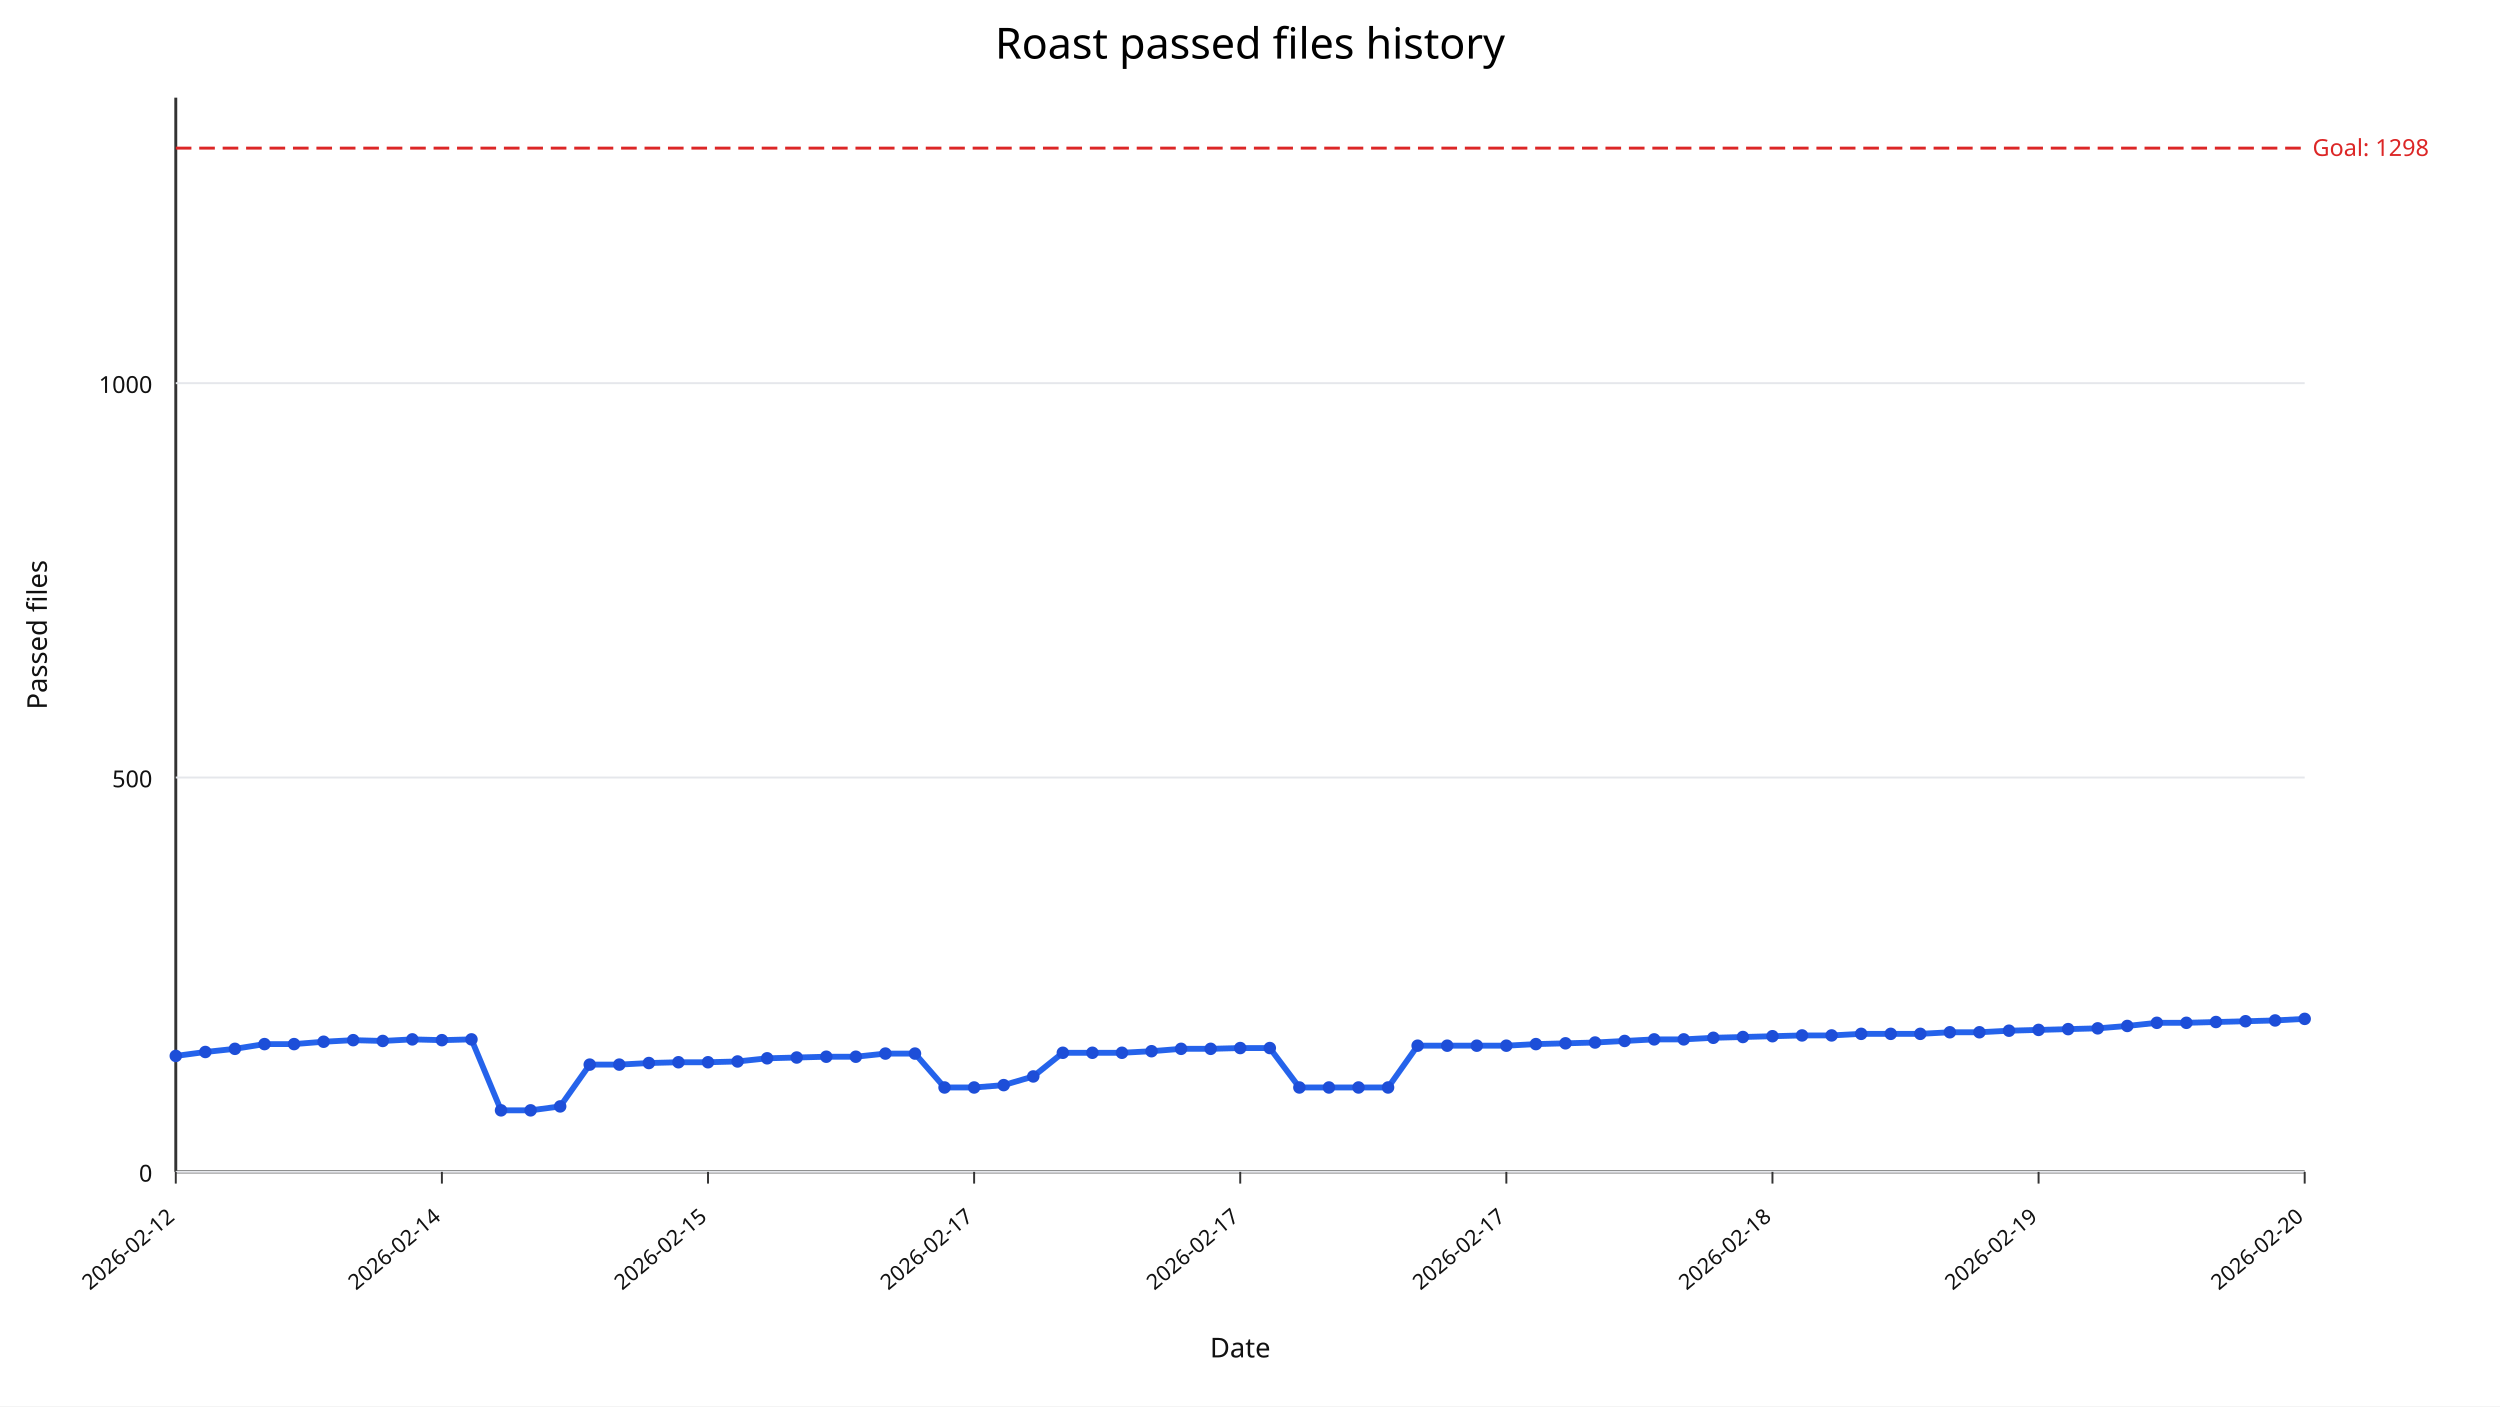
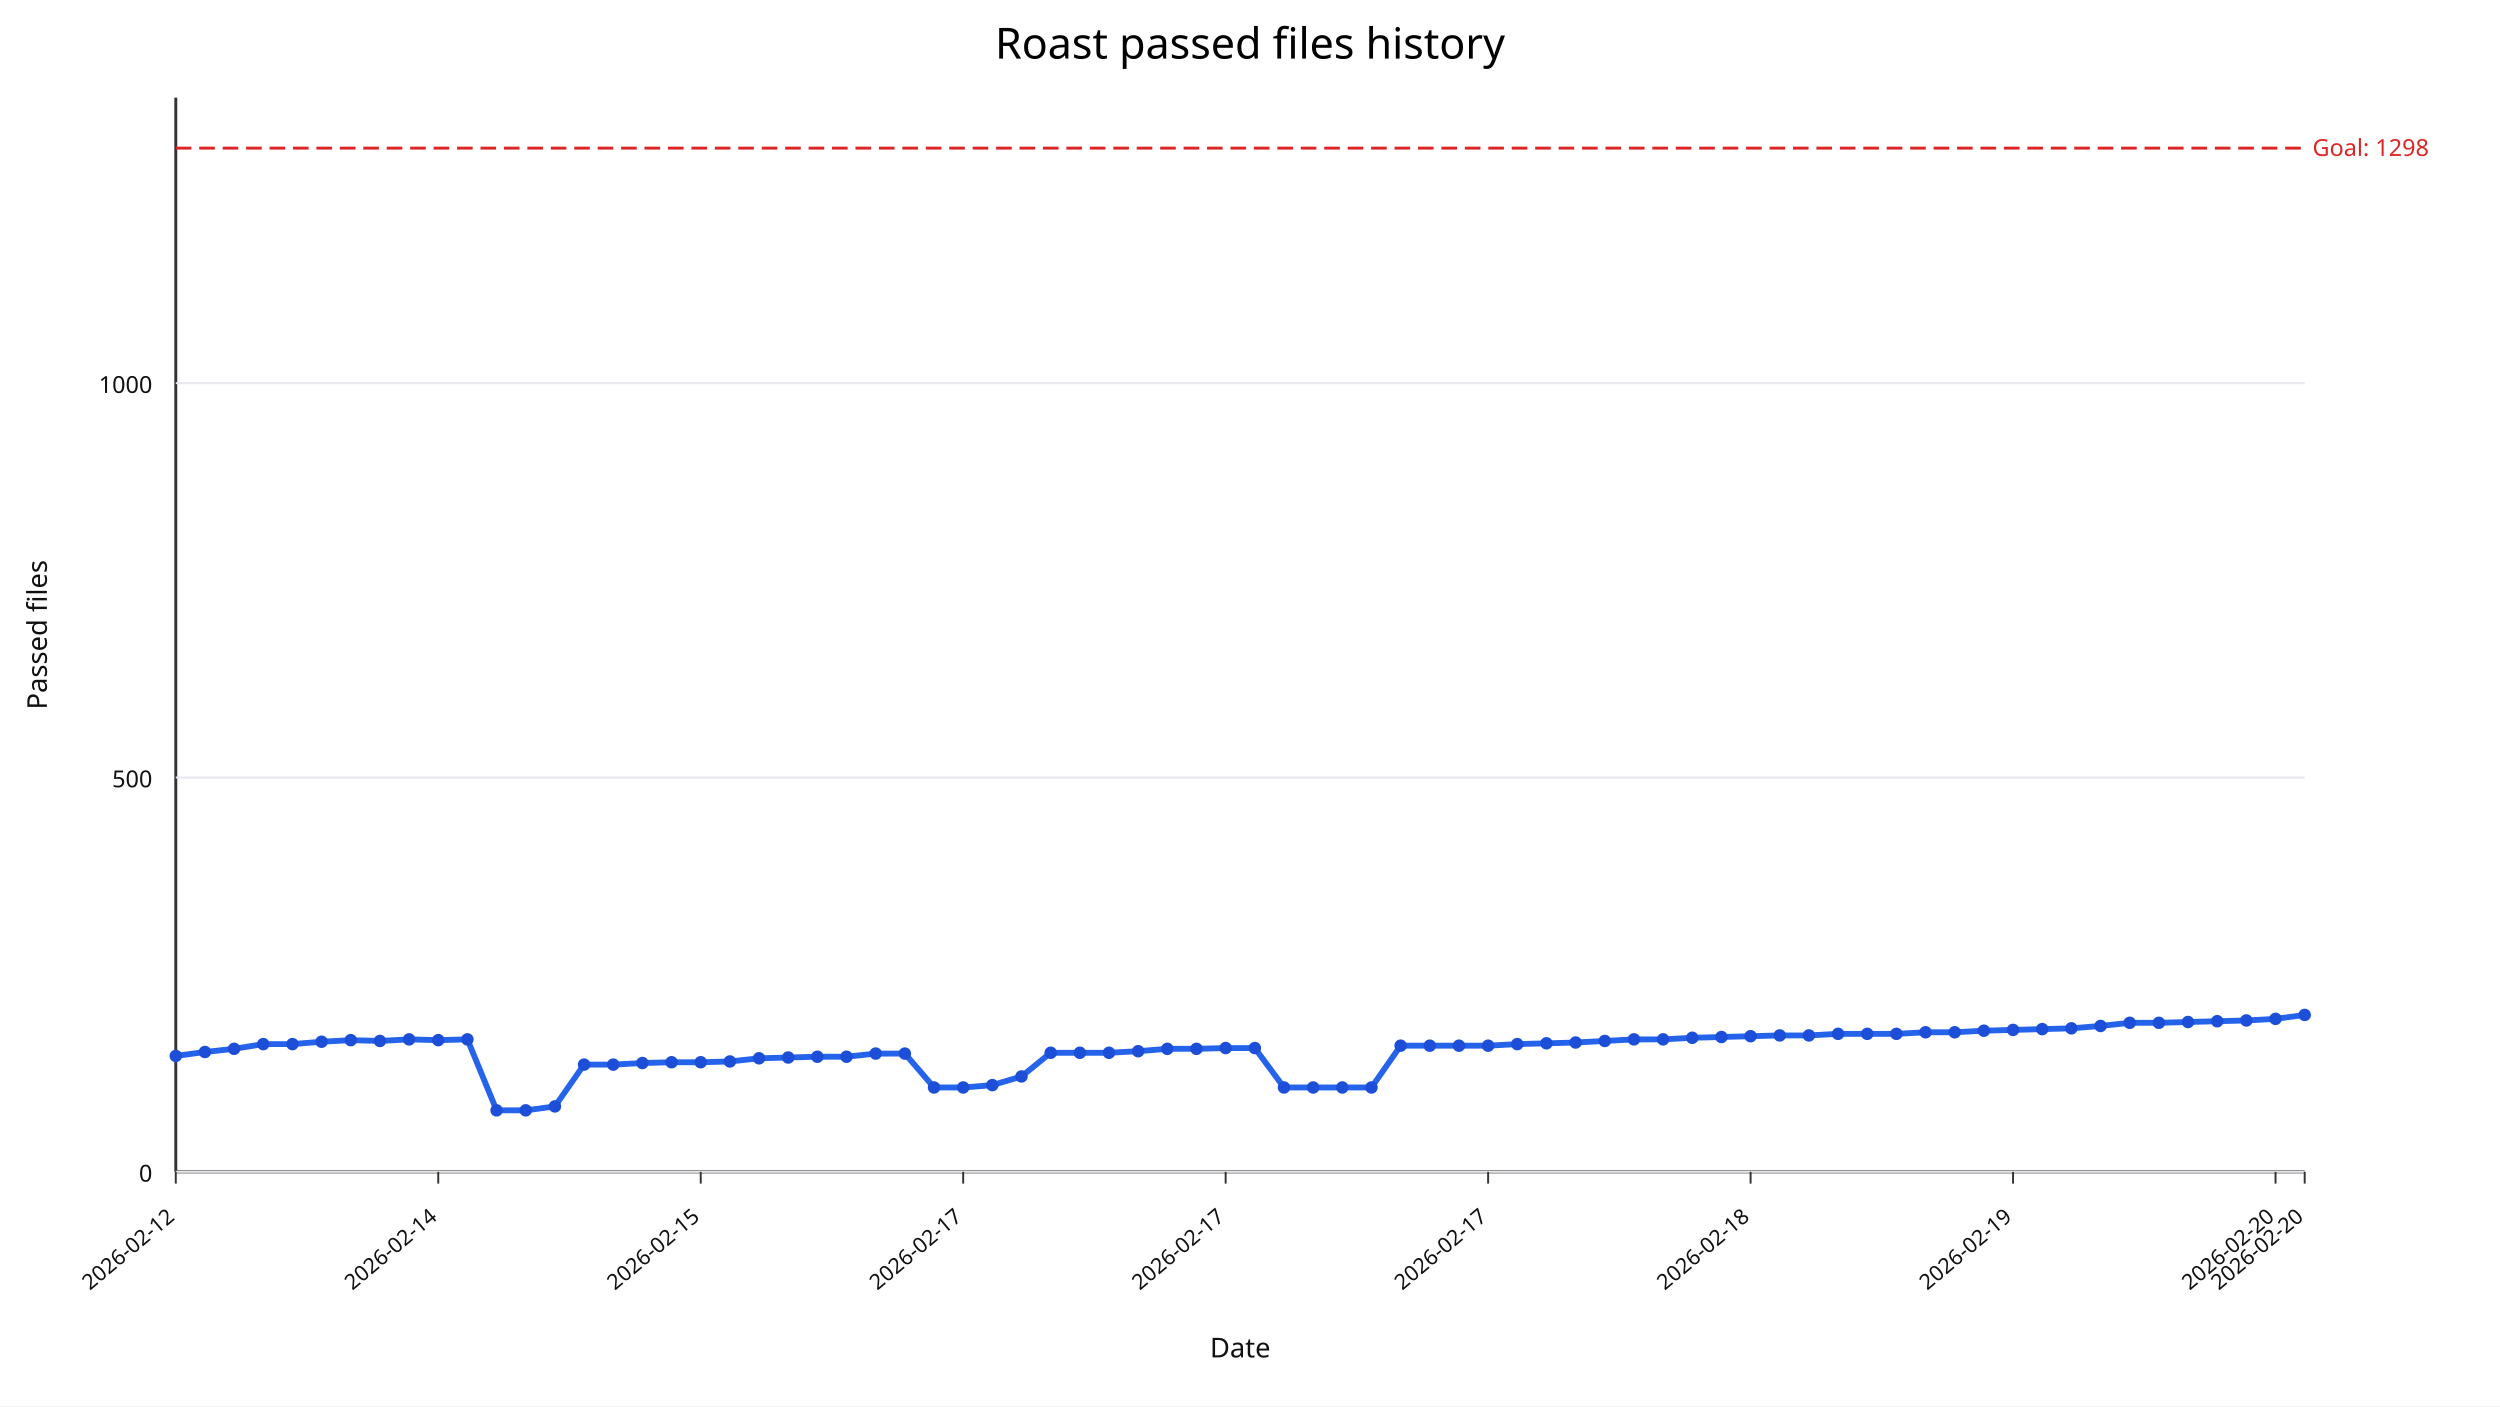
<svg xmlns="http://www.w3.org/2000/svg" width="1280" height="720" viewBox="0 0 1280 720">
  <rect width="100%" height="100%" fill="#ffffff" />
  <text x="640" y="30" text-anchor="middle" font-size="22" font-family="sans-serif">Roast passed files history</text>
  <line x1="90" y1="600" x2="1180" y2="600" stroke="#333" stroke-width="1.5" />
  <line x1="90" y1="50" x2="90" y2="600" stroke="#333" stroke-width="1.5" />
  <line x1="90" y1="600.00" x2="1180" y2="600.00" stroke="#e5e7eb" stroke-width="1" />
  <text x="78" y="605.00" text-anchor="end" font-size="12" fill="#111" font-family="sans-serif">0</text>
  <line x1="90" y1="398.09" x2="1180" y2="398.09" stroke="#e5e7eb" stroke-width="1" />
  <text x="78" y="403.09" text-anchor="end" font-size="12" fill="#111" font-family="sans-serif">500</text>
  <line x1="90" y1="196.18" x2="1180" y2="196.18" stroke="#e5e7eb" stroke-width="1" />
  <text x="78" y="201.18" text-anchor="end" font-size="12" fill="#111" font-family="sans-serif">1000</text>
  <line x1="90.00" y1="600" x2="90.00" y2="606" stroke="#333" stroke-width="1" />
  <text x="90.00" y="624" text-anchor="end" font-size="11" fill="#111" transform="rotate(-40 90.00,624)" font-family="sans-serif">2026-02-12</text>
-   <line x1="226.25" y1="600" x2="226.25" y2="606" stroke="#333" stroke-width="1" />
-   <text x="226.25" y="624" text-anchor="end" font-size="11" fill="#111" transform="rotate(-40 226.25,624)" font-family="sans-serif">2026-02-14</text>
-   <line x1="362.50" y1="600" x2="362.50" y2="606" stroke="#333" stroke-width="1" />
-   <text x="362.50" y="624" text-anchor="end" font-size="11" fill="#111" transform="rotate(-40 362.50,624)" font-family="sans-serif">2026-02-15</text>
-   <line x1="498.75" y1="600" x2="498.75" y2="606" stroke="#333" stroke-width="1" />
-   <text x="498.75" y="624" text-anchor="end" font-size="11" fill="#111" transform="rotate(-40 498.75,624)" font-family="sans-serif">2026-02-17</text>
-   <line x1="635.00" y1="600" x2="635.00" y2="606" stroke="#333" stroke-width="1" />
-   <text x="635.00" y="624" text-anchor="end" font-size="11" fill="#111" transform="rotate(-40 635.00,624)" font-family="sans-serif">2026-02-17</text>
-   <line x1="771.25" y1="600" x2="771.25" y2="606" stroke="#333" stroke-width="1" />
-   <text x="771.25" y="624" text-anchor="end" font-size="11" fill="#111" transform="rotate(-40 771.25,624)" font-family="sans-serif">2026-02-17</text>
-   <line x1="907.50" y1="600" x2="907.50" y2="606" stroke="#333" stroke-width="1" />
-   <text x="907.50" y="624" text-anchor="end" font-size="11" fill="#111" transform="rotate(-40 907.50,624)" font-family="sans-serif">2026-02-18</text>
-   <line x1="1043.75" y1="600" x2="1043.75" y2="606" stroke="#333" stroke-width="1" />
-   <text x="1043.75" y="624" text-anchor="end" font-size="11" fill="#111" transform="rotate(-40 1043.75,624)" font-family="sans-serif">2026-02-19</text>
+   <line x1="224.38" y1="600" x2="224.38" y2="606" stroke="#333" stroke-width="1" />
+   <text x="224.38" y="624" text-anchor="end" font-size="11" fill="#111" transform="rotate(-40 224.38,624)" font-family="sans-serif">2026-02-14</text>
+   <line x1="358.77" y1="600" x2="358.77" y2="606" stroke="#333" stroke-width="1" />
+   <text x="358.77" y="624" text-anchor="end" font-size="11" fill="#111" transform="rotate(-40 358.77,624)" font-family="sans-serif">2026-02-15</text>
+   <line x1="493.15" y1="600" x2="493.15" y2="606" stroke="#333" stroke-width="1" />
+   <text x="493.15" y="624" text-anchor="end" font-size="11" fill="#111" transform="rotate(-40 493.15,624)" font-family="sans-serif">2026-02-17</text>
+   <line x1="627.53" y1="600" x2="627.53" y2="606" stroke="#333" stroke-width="1" />
+   <text x="627.53" y="624" text-anchor="end" font-size="11" fill="#111" transform="rotate(-40 627.53,624)" font-family="sans-serif">2026-02-17</text>
+   <line x1="761.92" y1="600" x2="761.92" y2="606" stroke="#333" stroke-width="1" />
+   <text x="761.92" y="624" text-anchor="end" font-size="11" fill="#111" transform="rotate(-40 761.92,624)" font-family="sans-serif">2026-02-17</text>
+   <line x1="896.30" y1="600" x2="896.30" y2="606" stroke="#333" stroke-width="1" />
+   <text x="896.30" y="624" text-anchor="end" font-size="11" fill="#111" transform="rotate(-40 896.30,624)" font-family="sans-serif">2026-02-18</text>
+   <line x1="1030.68" y1="600" x2="1030.68" y2="606" stroke="#333" stroke-width="1" />
+   <text x="1030.68" y="624" text-anchor="end" font-size="11" fill="#111" transform="rotate(-40 1030.68,624)" font-family="sans-serif">2026-02-19</text>
+   <line x1="1165.07" y1="600" x2="1165.07" y2="606" stroke="#333" stroke-width="1" />
+   <text x="1165.07" y="624" text-anchor="end" font-size="11" fill="#111" transform="rotate(-40 1165.07,624)" font-family="sans-serif">2026-02-20</text>
  <line x1="1180.00" y1="600" x2="1180.00" y2="606" stroke="#333" stroke-width="1" />
  <text x="1180.00" y="624" text-anchor="end" font-size="11" fill="#111" transform="rotate(-40 1180.00,624)" font-family="sans-serif">2026-02-20</text>
  <line x1="90" y1="75.84" x2="1180" y2="75.84" stroke="#dc2626" stroke-width="1.5" stroke-dasharray="8,4" />
  <text x="1184" y="79.84" font-size="12" fill="#dc2626" font-family="sans-serif">Goal: 1298</text>
-   <polyline fill="none" stroke="#2563eb" stroke-width="3" points="90.00,540.64 105.14,538.62 120.28,537.00 135.42,534.58 150.56,534.58 165.69,533.37 180.83,532.56 195.97,532.97 211.11,532.16 226.25,532.56 241.39,532.16 256.53,568.50 271.67,568.50 286.81,566.48 301.94,545.08 317.08,545.08 332.22,544.27 347.36,543.87 362.50,543.87 377.64,543.47 392.78,541.85 407.92,541.45 423.06,541.04 438.19,541.04 453.33,539.43 468.47,539.43 483.61,556.79 498.75,556.79 513.89,555.58 529.03,551.14 544.17,539.02 559.31,539.02 574.44,539.02 589.58,538.22 604.72,537.00 619.86,537.00 635.00,536.60 650.14,536.60 665.28,556.79 680.42,556.79 695.56,556.79 710.69,556.79 725.83,535.39 740.97,535.39 756.11,535.39 771.25,535.39 786.39,534.58 801.53,534.18 816.67,533.77 831.81,532.97 846.94,532.16 862.08,532.16 877.22,531.35 892.36,530.95 907.50,530.54 922.64,530.14 937.78,530.14 952.92,529.33 968.06,529.33 983.19,529.33 998.33,528.52 1013.47,528.52 1028.61,527.72 1043.75,527.31 1058.89,526.91 1074.03,526.51 1089.17,525.29 1104.31,523.68 1119.44,523.68 1134.58,523.27 1149.72,522.87 1164.86,522.47 1180.00,521.66" />
+   <polyline fill="none" stroke="#2563eb" stroke-width="3" points="90.00,540.64 104.93,538.62 119.86,537.00 134.79,534.58 149.73,534.58 164.66,533.37 179.59,532.56 194.52,532.97 209.45,532.16 224.38,532.56 239.32,532.16 254.25,568.50 269.18,568.50 284.11,566.48 299.04,545.08 313.97,545.08 328.90,544.27 343.84,543.87 358.77,543.87 373.70,543.47 388.63,541.85 403.56,541.45 418.49,541.04 433.42,541.04 448.36,539.43 463.29,539.43 478.22,556.79 493.15,556.79 508.08,555.58 523.01,551.14 537.95,539.02 552.88,539.02 567.81,539.02 582.74,538.22 597.67,537.00 612.60,537.00 627.53,536.60 642.47,536.60 657.40,556.79 672.33,556.79 687.26,556.79 702.19,556.79 717.12,535.39 732.05,535.39 746.99,535.39 761.92,535.39 776.85,534.58 791.78,534.18 806.71,533.77 821.64,532.97 836.58,532.16 851.51,532.16 866.44,531.35 881.37,530.95 896.30,530.54 911.23,530.14 926.16,530.14 941.10,529.33 956.03,529.33 970.96,529.33 985.89,528.52 1000.82,528.52 1015.75,527.72 1030.68,527.31 1045.62,526.91 1060.55,526.51 1075.48,525.29 1090.41,523.68 1105.34,523.68 1120.27,523.27 1135.21,522.87 1150.14,522.47 1165.07,521.66 1180.00,519.64" />
  <circle cx="90.00" cy="540.64" r="3.2" fill="#1d4ed8" />
-   <circle cx="105.14" cy="538.62" r="3.2" fill="#1d4ed8" />
-   <circle cx="120.28" cy="537.00" r="3.2" fill="#1d4ed8" />
-   <circle cx="135.42" cy="534.58" r="3.2" fill="#1d4ed8" />
-   <circle cx="150.56" cy="534.58" r="3.2" fill="#1d4ed8" />
-   <circle cx="165.69" cy="533.37" r="3.2" fill="#1d4ed8" />
-   <circle cx="180.83" cy="532.56" r="3.2" fill="#1d4ed8" />
-   <circle cx="195.97" cy="532.97" r="3.2" fill="#1d4ed8" />
-   <circle cx="211.11" cy="532.16" r="3.2" fill="#1d4ed8" />
-   <circle cx="226.25" cy="532.56" r="3.2" fill="#1d4ed8" />
-   <circle cx="241.39" cy="532.16" r="3.2" fill="#1d4ed8" />
-   <circle cx="256.53" cy="568.50" r="3.2" fill="#1d4ed8" />
-   <circle cx="271.67" cy="568.50" r="3.2" fill="#1d4ed8" />
-   <circle cx="286.81" cy="566.48" r="3.2" fill="#1d4ed8" />
-   <circle cx="301.94" cy="545.08" r="3.2" fill="#1d4ed8" />
-   <circle cx="317.08" cy="545.08" r="3.2" fill="#1d4ed8" />
-   <circle cx="332.22" cy="544.27" r="3.2" fill="#1d4ed8" />
-   <circle cx="347.36" cy="543.87" r="3.2" fill="#1d4ed8" />
-   <circle cx="362.50" cy="543.87" r="3.2" fill="#1d4ed8" />
-   <circle cx="377.64" cy="543.47" r="3.2" fill="#1d4ed8" />
-   <circle cx="392.78" cy="541.85" r="3.2" fill="#1d4ed8" />
-   <circle cx="407.92" cy="541.45" r="3.2" fill="#1d4ed8" />
-   <circle cx="423.06" cy="541.04" r="3.2" fill="#1d4ed8" />
-   <circle cx="438.19" cy="541.04" r="3.2" fill="#1d4ed8" />
-   <circle cx="453.33" cy="539.43" r="3.2" fill="#1d4ed8" />
-   <circle cx="468.47" cy="539.43" r="3.2" fill="#1d4ed8" />
-   <circle cx="483.61" cy="556.79" r="3.2" fill="#1d4ed8" />
-   <circle cx="498.75" cy="556.79" r="3.2" fill="#1d4ed8" />
-   <circle cx="513.89" cy="555.58" r="3.2" fill="#1d4ed8" />
-   <circle cx="529.03" cy="551.14" r="3.2" fill="#1d4ed8" />
-   <circle cx="544.17" cy="539.02" r="3.2" fill="#1d4ed8" />
-   <circle cx="559.31" cy="539.02" r="3.2" fill="#1d4ed8" />
-   <circle cx="574.44" cy="539.02" r="3.2" fill="#1d4ed8" />
-   <circle cx="589.58" cy="538.22" r="3.2" fill="#1d4ed8" />
-   <circle cx="604.72" cy="537.00" r="3.2" fill="#1d4ed8" />
-   <circle cx="619.86" cy="537.00" r="3.2" fill="#1d4ed8" />
-   <circle cx="635.00" cy="536.60" r="3.2" fill="#1d4ed8" />
-   <circle cx="650.14" cy="536.60" r="3.2" fill="#1d4ed8" />
-   <circle cx="665.28" cy="556.79" r="3.2" fill="#1d4ed8" />
-   <circle cx="680.42" cy="556.79" r="3.2" fill="#1d4ed8" />
-   <circle cx="695.56" cy="556.79" r="3.2" fill="#1d4ed8" />
-   <circle cx="710.69" cy="556.79" r="3.2" fill="#1d4ed8" />
-   <circle cx="725.83" cy="535.39" r="3.2" fill="#1d4ed8" />
-   <circle cx="740.97" cy="535.39" r="3.2" fill="#1d4ed8" />
-   <circle cx="756.11" cy="535.39" r="3.2" fill="#1d4ed8" />
-   <circle cx="771.25" cy="535.39" r="3.2" fill="#1d4ed8" />
-   <circle cx="786.39" cy="534.58" r="3.2" fill="#1d4ed8" />
-   <circle cx="801.53" cy="534.18" r="3.2" fill="#1d4ed8" />
-   <circle cx="816.67" cy="533.77" r="3.2" fill="#1d4ed8" />
-   <circle cx="831.81" cy="532.97" r="3.2" fill="#1d4ed8" />
-   <circle cx="846.94" cy="532.16" r="3.2" fill="#1d4ed8" />
-   <circle cx="862.08" cy="532.16" r="3.2" fill="#1d4ed8" />
-   <circle cx="877.22" cy="531.35" r="3.2" fill="#1d4ed8" />
-   <circle cx="892.36" cy="530.95" r="3.2" fill="#1d4ed8" />
-   <circle cx="907.50" cy="530.54" r="3.2" fill="#1d4ed8" />
-   <circle cx="922.64" cy="530.14" r="3.2" fill="#1d4ed8" />
-   <circle cx="937.78" cy="530.14" r="3.2" fill="#1d4ed8" />
-   <circle cx="952.92" cy="529.33" r="3.2" fill="#1d4ed8" />
-   <circle cx="968.06" cy="529.33" r="3.2" fill="#1d4ed8" />
-   <circle cx="983.19" cy="529.33" r="3.2" fill="#1d4ed8" />
-   <circle cx="998.33" cy="528.52" r="3.2" fill="#1d4ed8" />
-   <circle cx="1013.47" cy="528.52" r="3.2" fill="#1d4ed8" />
-   <circle cx="1028.61" cy="527.72" r="3.2" fill="#1d4ed8" />
-   <circle cx="1043.75" cy="527.31" r="3.2" fill="#1d4ed8" />
-   <circle cx="1058.89" cy="526.91" r="3.2" fill="#1d4ed8" />
-   <circle cx="1074.03" cy="526.51" r="3.2" fill="#1d4ed8" />
-   <circle cx="1089.17" cy="525.29" r="3.2" fill="#1d4ed8" />
-   <circle cx="1104.31" cy="523.68" r="3.2" fill="#1d4ed8" />
-   <circle cx="1119.44" cy="523.68" r="3.2" fill="#1d4ed8" />
-   <circle cx="1134.58" cy="523.27" r="3.2" fill="#1d4ed8" />
-   <circle cx="1149.72" cy="522.87" r="3.2" fill="#1d4ed8" />
-   <circle cx="1164.86" cy="522.47" r="3.2" fill="#1d4ed8" />
-   <circle cx="1180.00" cy="521.66" r="3.2" fill="#1d4ed8" />
+   <circle cx="104.93" cy="538.62" r="3.2" fill="#1d4ed8" />
+   <circle cx="119.86" cy="537.00" r="3.2" fill="#1d4ed8" />
+   <circle cx="134.79" cy="534.58" r="3.2" fill="#1d4ed8" />
+   <circle cx="149.73" cy="534.58" r="3.2" fill="#1d4ed8" />
+   <circle cx="164.66" cy="533.37" r="3.2" fill="#1d4ed8" />
+   <circle cx="179.59" cy="532.56" r="3.2" fill="#1d4ed8" />
+   <circle cx="194.52" cy="532.97" r="3.2" fill="#1d4ed8" />
+   <circle cx="209.45" cy="532.16" r="3.2" fill="#1d4ed8" />
+   <circle cx="224.38" cy="532.56" r="3.2" fill="#1d4ed8" />
+   <circle cx="239.32" cy="532.16" r="3.2" fill="#1d4ed8" />
+   <circle cx="254.25" cy="568.50" r="3.2" fill="#1d4ed8" />
+   <circle cx="269.18" cy="568.50" r="3.2" fill="#1d4ed8" />
+   <circle cx="284.11" cy="566.48" r="3.2" fill="#1d4ed8" />
+   <circle cx="299.04" cy="545.08" r="3.2" fill="#1d4ed8" />
+   <circle cx="313.97" cy="545.08" r="3.2" fill="#1d4ed8" />
+   <circle cx="328.90" cy="544.27" r="3.2" fill="#1d4ed8" />
+   <circle cx="343.84" cy="543.87" r="3.2" fill="#1d4ed8" />
+   <circle cx="358.77" cy="543.87" r="3.2" fill="#1d4ed8" />
+   <circle cx="373.70" cy="543.47" r="3.2" fill="#1d4ed8" />
+   <circle cx="388.63" cy="541.85" r="3.2" fill="#1d4ed8" />
+   <circle cx="403.56" cy="541.45" r="3.2" fill="#1d4ed8" />
+   <circle cx="418.49" cy="541.04" r="3.2" fill="#1d4ed8" />
+   <circle cx="433.42" cy="541.04" r="3.2" fill="#1d4ed8" />
+   <circle cx="448.36" cy="539.43" r="3.2" fill="#1d4ed8" />
+   <circle cx="463.29" cy="539.43" r="3.2" fill="#1d4ed8" />
+   <circle cx="478.22" cy="556.79" r="3.2" fill="#1d4ed8" />
+   <circle cx="493.15" cy="556.79" r="3.2" fill="#1d4ed8" />
+   <circle cx="508.08" cy="555.58" r="3.2" fill="#1d4ed8" />
+   <circle cx="523.01" cy="551.14" r="3.2" fill="#1d4ed8" />
+   <circle cx="537.95" cy="539.02" r="3.2" fill="#1d4ed8" />
+   <circle cx="552.88" cy="539.02" r="3.2" fill="#1d4ed8" />
+   <circle cx="567.81" cy="539.02" r="3.2" fill="#1d4ed8" />
+   <circle cx="582.74" cy="538.22" r="3.2" fill="#1d4ed8" />
+   <circle cx="597.67" cy="537.00" r="3.2" fill="#1d4ed8" />
+   <circle cx="612.60" cy="537.00" r="3.2" fill="#1d4ed8" />
+   <circle cx="627.53" cy="536.60" r="3.2" fill="#1d4ed8" />
+   <circle cx="642.47" cy="536.60" r="3.2" fill="#1d4ed8" />
+   <circle cx="657.40" cy="556.79" r="3.2" fill="#1d4ed8" />
+   <circle cx="672.33" cy="556.79" r="3.2" fill="#1d4ed8" />
+   <circle cx="687.26" cy="556.79" r="3.2" fill="#1d4ed8" />
+   <circle cx="702.19" cy="556.79" r="3.2" fill="#1d4ed8" />
+   <circle cx="717.12" cy="535.39" r="3.2" fill="#1d4ed8" />
+   <circle cx="732.05" cy="535.39" r="3.2" fill="#1d4ed8" />
+   <circle cx="746.99" cy="535.39" r="3.2" fill="#1d4ed8" />
+   <circle cx="761.92" cy="535.39" r="3.2" fill="#1d4ed8" />
+   <circle cx="776.85" cy="534.58" r="3.2" fill="#1d4ed8" />
+   <circle cx="791.78" cy="534.18" r="3.2" fill="#1d4ed8" />
+   <circle cx="806.71" cy="533.77" r="3.2" fill="#1d4ed8" />
+   <circle cx="821.64" cy="532.97" r="3.2" fill="#1d4ed8" />
+   <circle cx="836.58" cy="532.16" r="3.2" fill="#1d4ed8" />
+   <circle cx="851.51" cy="532.16" r="3.2" fill="#1d4ed8" />
+   <circle cx="866.44" cy="531.35" r="3.2" fill="#1d4ed8" />
+   <circle cx="881.37" cy="530.95" r="3.2" fill="#1d4ed8" />
+   <circle cx="896.30" cy="530.54" r="3.2" fill="#1d4ed8" />
+   <circle cx="911.23" cy="530.14" r="3.2" fill="#1d4ed8" />
+   <circle cx="926.16" cy="530.14" r="3.2" fill="#1d4ed8" />
+   <circle cx="941.10" cy="529.33" r="3.2" fill="#1d4ed8" />
+   <circle cx="956.03" cy="529.33" r="3.2" fill="#1d4ed8" />
+   <circle cx="970.96" cy="529.33" r="3.2" fill="#1d4ed8" />
+   <circle cx="985.89" cy="528.52" r="3.2" fill="#1d4ed8" />
+   <circle cx="1000.82" cy="528.52" r="3.2" fill="#1d4ed8" />
+   <circle cx="1015.75" cy="527.72" r="3.2" fill="#1d4ed8" />
+   <circle cx="1030.68" cy="527.31" r="3.2" fill="#1d4ed8" />
+   <circle cx="1045.62" cy="526.91" r="3.2" fill="#1d4ed8" />
+   <circle cx="1060.55" cy="526.51" r="3.2" fill="#1d4ed8" />
+   <circle cx="1075.48" cy="525.29" r="3.2" fill="#1d4ed8" />
+   <circle cx="1090.41" cy="523.68" r="3.2" fill="#1d4ed8" />
+   <circle cx="1105.34" cy="523.68" r="3.2" fill="#1d4ed8" />
+   <circle cx="1120.27" cy="523.27" r="3.2" fill="#1d4ed8" />
+   <circle cx="1135.21" cy="522.87" r="3.2" fill="#1d4ed8" />
+   <circle cx="1150.14" cy="522.47" r="3.2" fill="#1d4ed8" />
+   <circle cx="1165.07" cy="521.66" r="3.2" fill="#1d4ed8" />
+   <circle cx="1180.00" cy="519.64" r="3.2" fill="#1d4ed8" />
  <text x="635" y="695" text-anchor="middle" font-size="14" fill="#111" font-family="sans-serif">Date</text>
  <text x="24" y="325" text-anchor="middle" font-size="14" fill="#111" transform="rotate(-90 24,325)" font-family="sans-serif">Passed files</text>
</svg>
